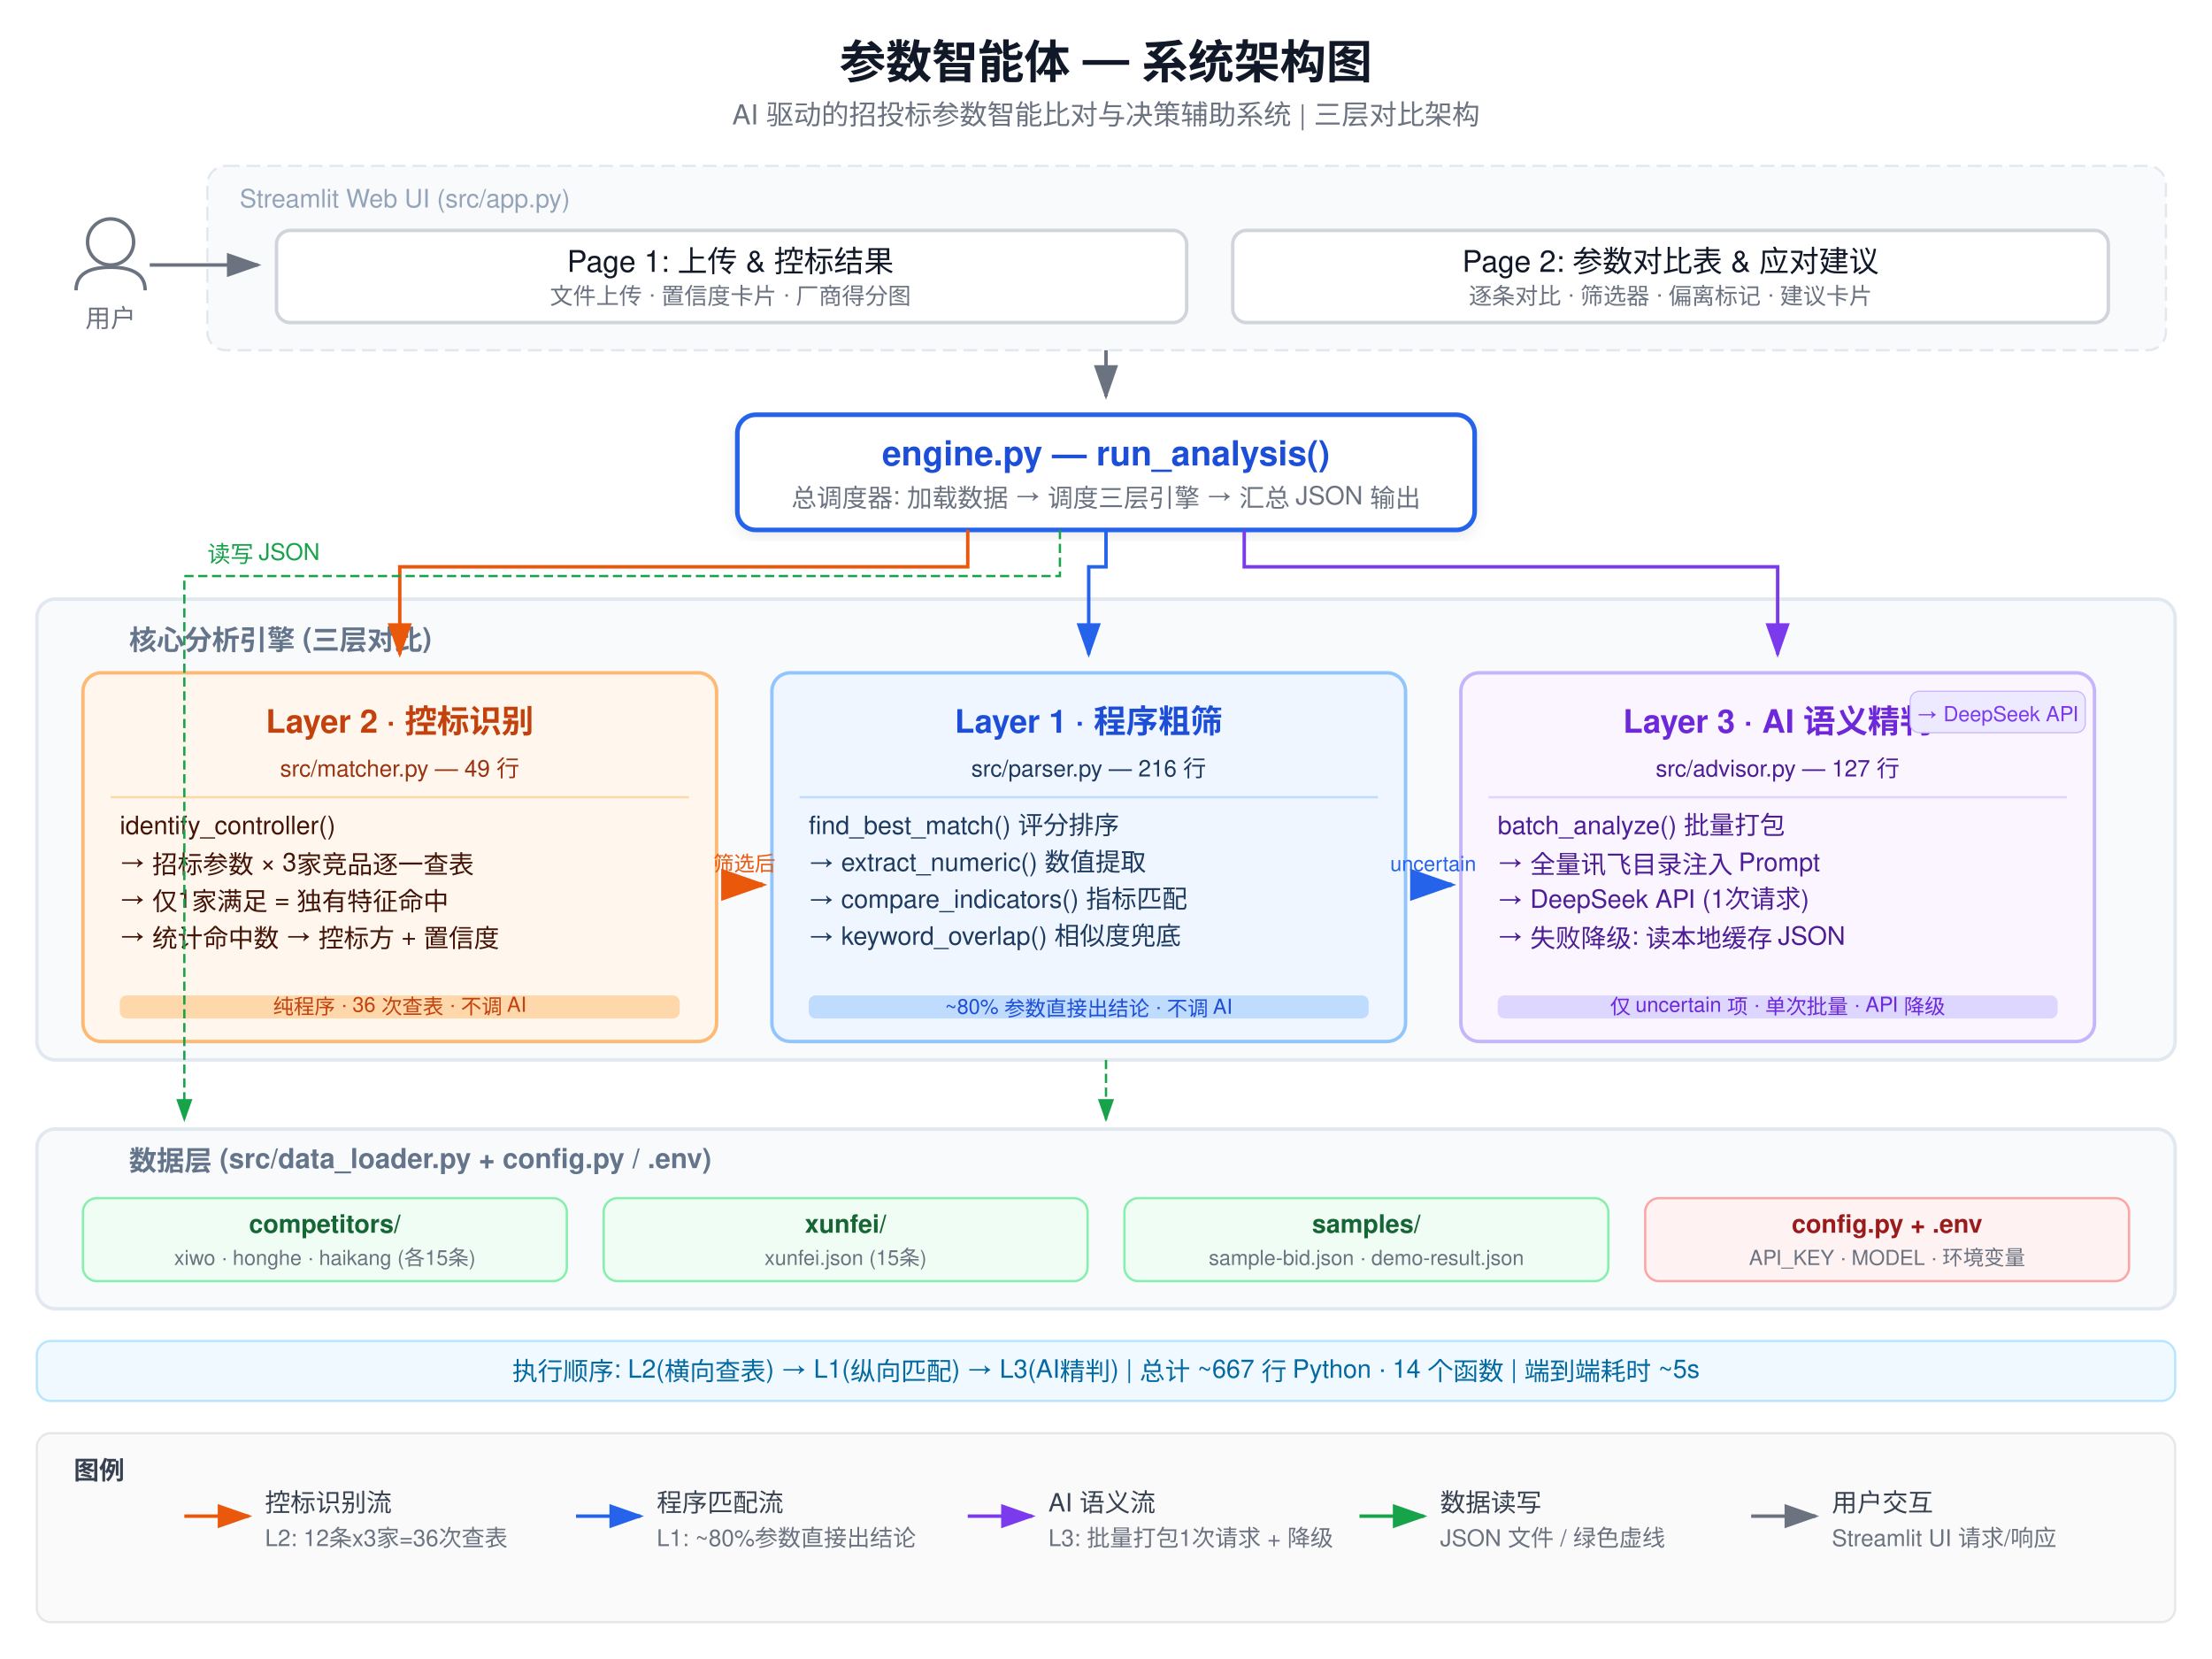
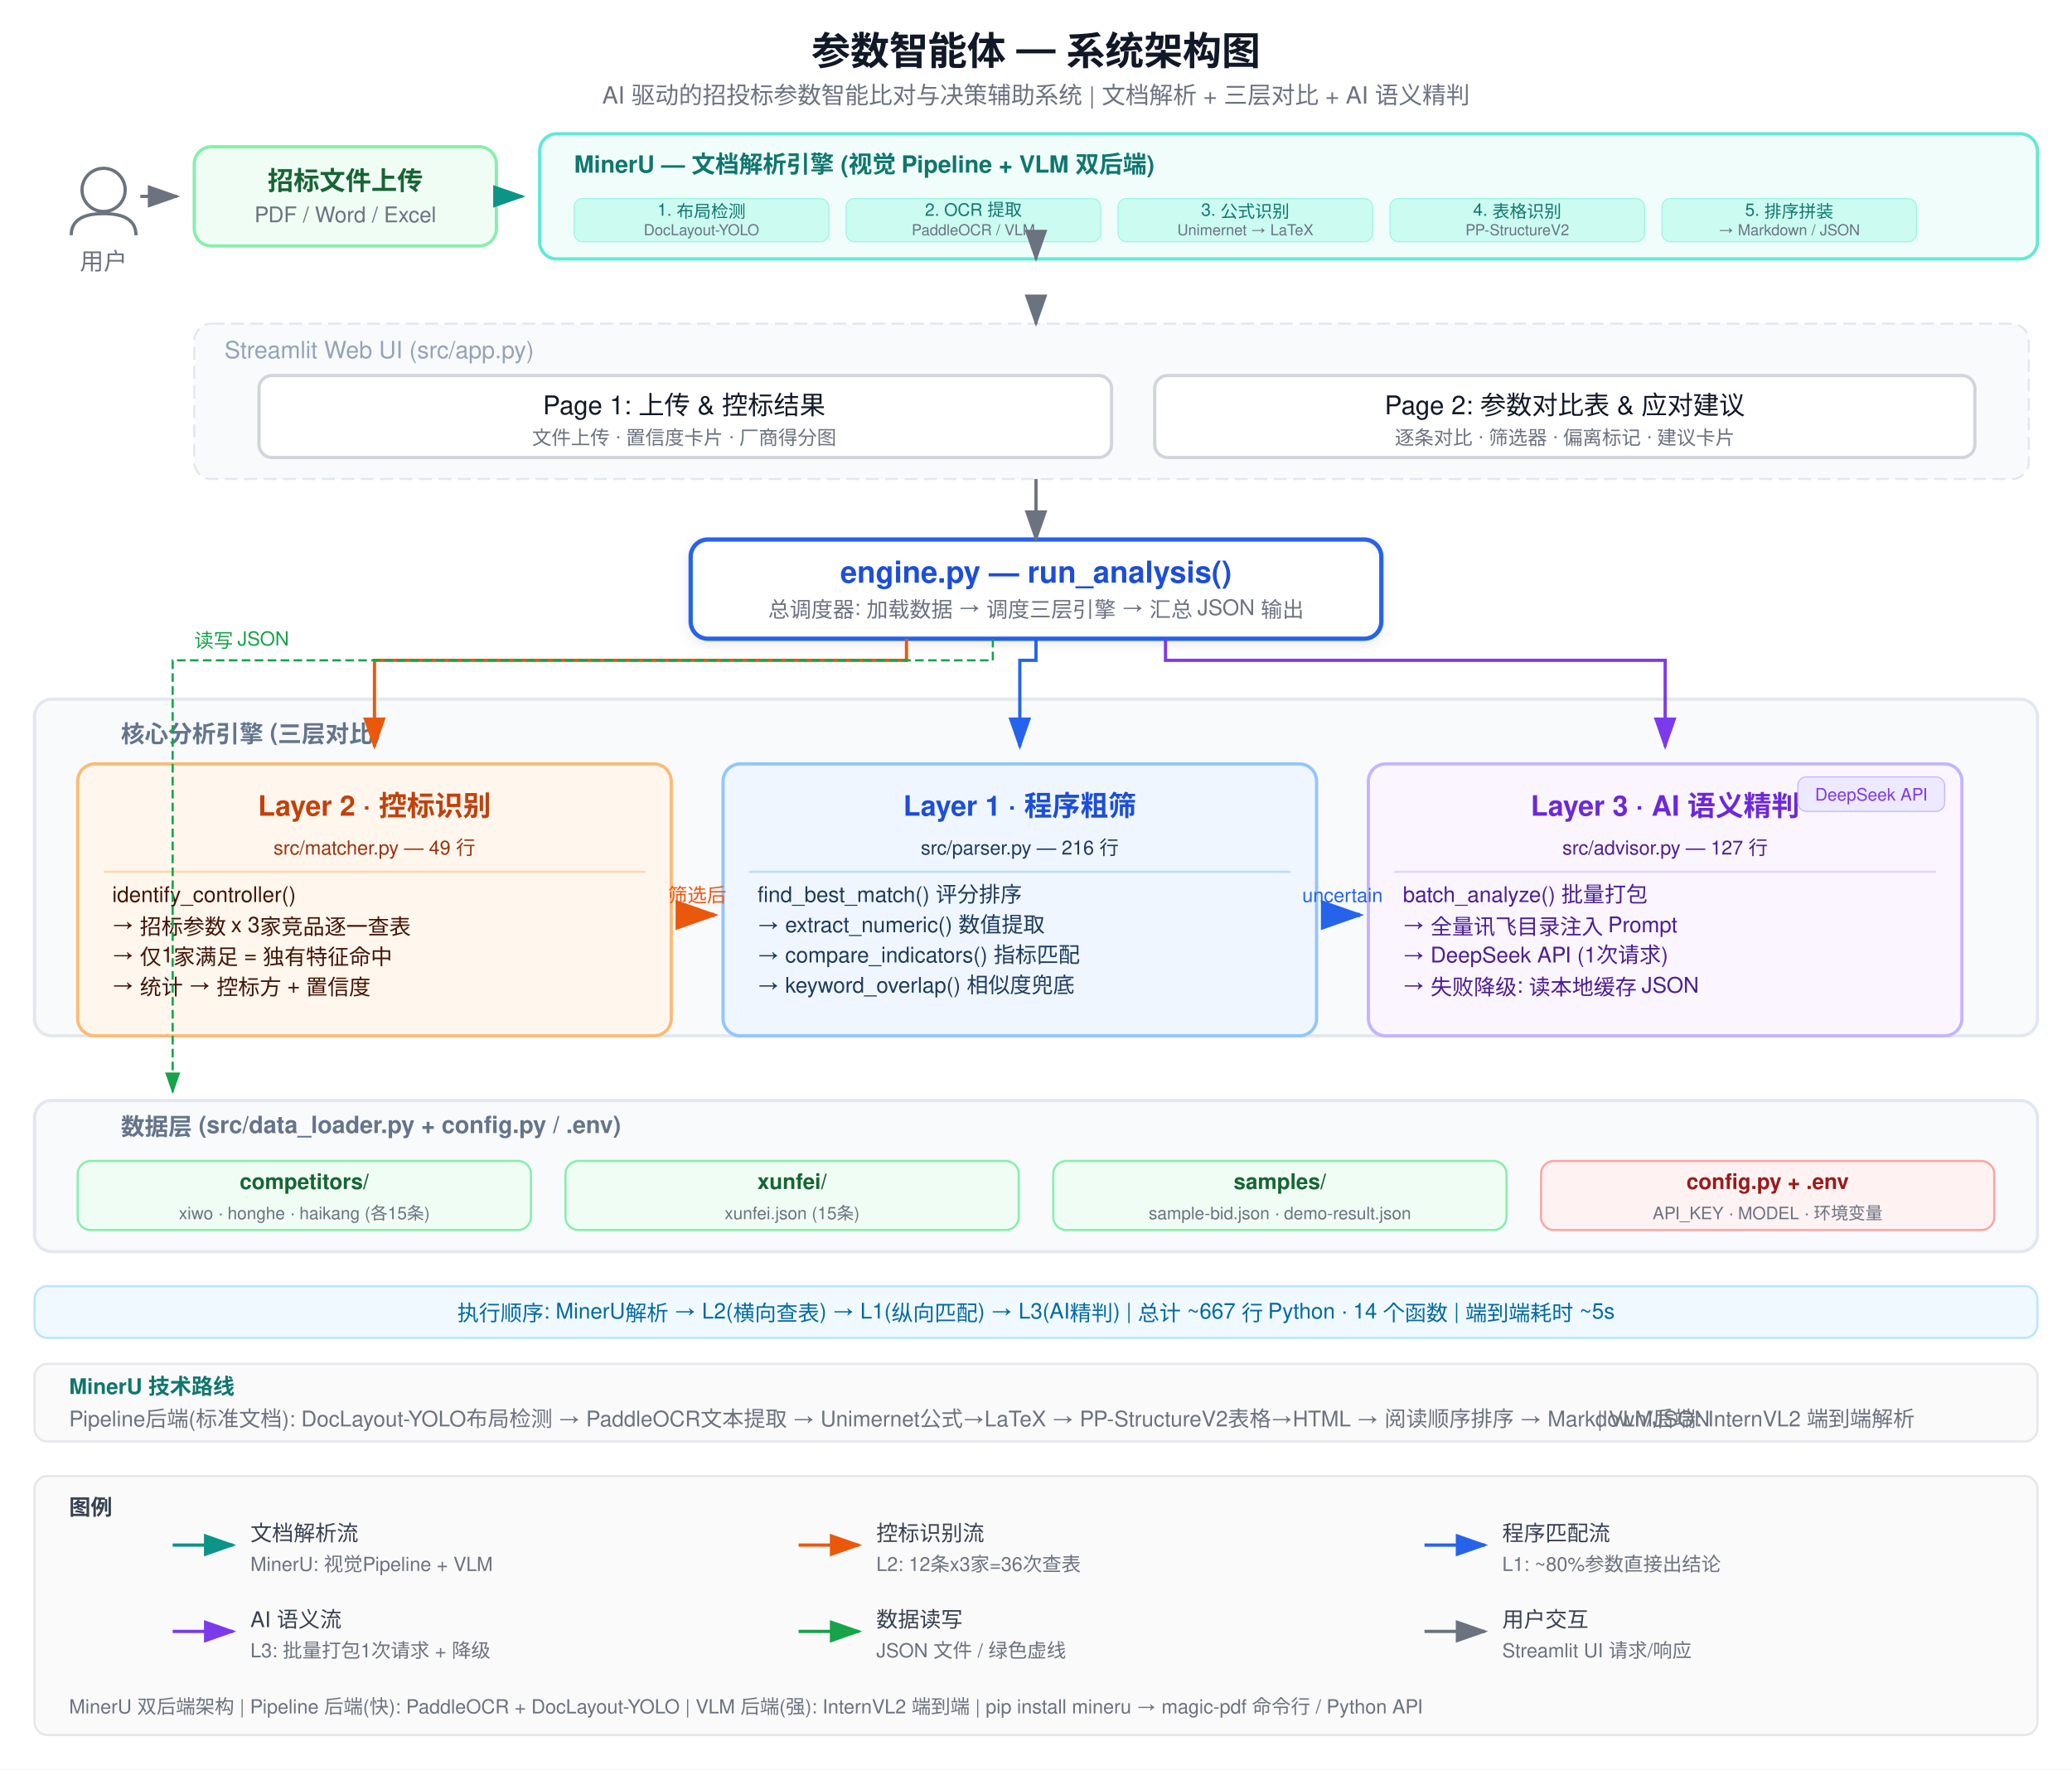
- <svg xmlns="http://www.w3.org/2000/svg" viewBox="0 0 960 720" width="960" height="720">
+ <svg xmlns="http://www.w3.org/2000/svg" viewBox="0 0 960 820" width="960" height="820">
  <style>
  text { font-family: "Helvetica Neue", Helvetica, Arial, "PingFang SC", "Microsoft YaHei", "Microsoft JhengHei", "SimHei", sans-serif; }
</style>
  <defs>
    <marker id="a-blue" markerWidth="10" markerHeight="7" refX="9" refY="3.5" orient="auto">
      <polygon points="0 0, 10 3.5, 0 7" fill="#2563eb" />
    </marker>
    <marker id="a-green" markerWidth="10" markerHeight="7" refX="9" refY="3.5" orient="auto">
      <polygon points="0 0, 10 3.5, 0 7" fill="#16a34a" />
    </marker>
    <marker id="a-orange" markerWidth="10" markerHeight="7" refX="9" refY="3.5" orient="auto">
      <polygon points="0 0, 10 3.5, 0 7" fill="#ea580c" />
    </marker>
    <marker id="a-purple" markerWidth="10" markerHeight="7" refX="9" refY="3.5" orient="auto">
      <polygon points="0 0, 10 3.5, 0 7" fill="#7c3aed" />
    </marker>
    <marker id="a-gray" markerWidth="10" markerHeight="7" refX="9" refY="3.5" orient="auto">
      <polygon points="0 0, 10 3.5, 0 7" fill="#6b7280" />
    </marker>
+     <marker id="a-teal" markerWidth="10" markerHeight="7" refX="9" refY="3.5" orient="auto">
+       <polygon points="0 0, 10 3.5, 0 7" fill="#0d9488" />
+     </marker>
    <filter id="shadow" x="-5%" y="-5%" width="115%" height="115%">
      <feDropShadow dx="0" dy="2" stdDeviation="3" flood-opacity="0.08" />
    </filter>
  </defs>
-   <rect width="960" height="720" fill="#ffffff" />
-   <text x="480" y="34" text-anchor="middle" font-size="20" font-weight="600" fill="#111827">参数智能体 — 系统架构图</text>
-   <text x="480" y="54" text-anchor="middle" font-size="12" fill="#6b7280">AI 驱动的招投标参数智能比对与决策辅助系统 | 三层对比架构</text>
-   <circle cx="48" cy="105" r="10" fill="none" stroke="#6b7280" stroke-width="1.5" />
-   <path d="M 33 126 Q 33 116, 48 116 Q 63 116, 63 126" fill="none" stroke="#6b7280" stroke-width="1.5" />
-   <text x="48" y="142" text-anchor="middle" font-size="11" fill="#6b7280">用户</text>
-   <rect x="90" y="72" width="850" height="80" rx="8" fill="#f8fafc" stroke="#e2e8f0" stroke-width="1" stroke-dasharray="6,3" />
-   <text x="104" y="90" font-size="11" fill="#94a3b8">Streamlit Web UI (src/app.py)</text>
-   <rect x="120" y="100" width="395" height="40" rx="6" fill="#ffffff" stroke="#d1d5db" stroke-width="1.5" />
-   <text x="317" y="118" text-anchor="middle" font-size="13" fill="#111827">Page 1: 上传 &amp; 控标结果</text>
-   <text x="317" y="132" text-anchor="middle" font-size="10" fill="#6b7280">文件上传 · 置信度卡片 · 厂商得分图</text>
-   <rect x="535" y="100" width="380" height="40" rx="6" fill="#ffffff" stroke="#d1d5db" stroke-width="1.5" />
-   <text x="725" y="118" text-anchor="middle" font-size="13" fill="#111827">Page 2: 参数对比表 &amp; 应对建议</text>
-   <text x="725" y="132" text-anchor="middle" font-size="10" fill="#6b7280">逐条对比 · 筛选器 · 偏离标记 · 建议卡片</text>
-   <line x1="65" y1="115" x2="112" y2="115" stroke="#6b7280" stroke-width="1.5" marker-end="url(#a-gray)" />
-   <rect x="320" y="180" width="320" height="50" rx="8" fill="#ffffff" stroke="#2563eb" stroke-width="2" filter="url(#shadow)" />
-   <text x="480" y="202" text-anchor="middle" font-size="15" font-weight="600" fill="#1d4ed8">engine.py — run_analysis()</text>
-   <text x="480" y="220" text-anchor="middle" font-size="11" fill="#6b7280">总调度器: 加载数据 → 调度三层引擎 → 汇总 JSON 输出</text>
-   <line x1="480" y1="152" x2="480" y2="172" stroke="#6b7280" stroke-width="1.5" marker-end="url(#a-gray)" />
-   <rect x="16" y="260" width="928" height="200" rx="8" fill="#f8fafc" stroke="#e2e8f0" stroke-width="1.5" />
-   <text x="56" y="282" font-size="12" font-weight="600" fill="#64748b">核心分析引擎 (三层对比)</text>
-   <rect x="36" y="292" width="275" height="160" rx="8" fill="#fff7ed" stroke="#fdba74" stroke-width="1.5" />
-   <text x="173.5" y="318" text-anchor="middle" font-size="14" font-weight="600" fill="#c2410c">Layer 2 · 控标识别</text>
-   <text x="173.5" y="337" text-anchor="middle" font-size="10" fill="#9a3412">src/matcher.py — 49 行</text>
-   <line x1="48" y1="346" x2="299" y2="346" stroke="#fed7aa" stroke-width="1" />
-   <text x="52" y="362" font-size="11" fill="#431407">identify_controller()</text>
-   <text x="52" y="378" font-size="11" fill="#431407">→ 招标参数 × 3家竞品逐一查表</text>
-   <text x="52" y="394" font-size="11" fill="#431407">→ 仅1家满足 = 独有特征命中</text>
-   <text x="52" y="410" font-size="11" fill="#431407">→ 统计命中数 → 控标方 + 置信度</text>
-   <rect x="52" y="432" width="243" height="10" rx="3" fill="#fed7aa" />
-   <text x="173.5" y="440" text-anchor="middle" font-size="9" fill="#c2410c">纯程序 · 36 次查表 · 不调 AI</text>
-   <rect x="335" y="292" width="275" height="160" rx="8" fill="#eff6ff" stroke="#93c5fd" stroke-width="1.5" />
-   <text x="472.5" y="318" text-anchor="middle" font-size="14" font-weight="600" fill="#1d4ed8">Layer 1 · 程序粗筛</text>
-   <text x="472.5" y="337" text-anchor="middle" font-size="10" fill="#1e3a5f">src/parser.py — 216 行</text>
-   <line x1="347" y1="346" x2="598" y2="346" stroke="#bfdbfe" stroke-width="1" />
-   <text x="351" y="362" font-size="11" fill="#1e3a5f">find_best_match() 评分排序</text>
-   <text x="351" y="378" font-size="11" fill="#1e3a5f">→ extract_numeric() 数值提取</text>
-   <text x="351" y="394" font-size="11" fill="#1e3a5f">→ compare_indicators() 指标匹配</text>
-   <text x="351" y="410" font-size="11" fill="#1e3a5f">→ keyword_overlap() 相似度兜底</text>
-   <rect x="351" y="432" width="243" height="10" rx="3" fill="#bfdbfe" />
-   <text x="472.5" y="440" text-anchor="middle" font-size="9" fill="#1d4ed8">~80% 参数直接出结论 · 不调 AI</text>
-   <rect x="634" y="292" width="275" height="160" rx="8" fill="#faf5ff" stroke="#c4b5fd" stroke-width="1.5" />
-   <text x="771.5" y="318" text-anchor="middle" font-size="14" font-weight="600" fill="#6d28d9">Layer 3 · AI 语义精判</text>
-   <text x="771.5" y="337" text-anchor="middle" font-size="10" fill="#4c1d95">src/advisor.py — 127 行</text>
-   <line x1="646" y1="346" x2="897" y2="346" stroke="#ddd6fe" stroke-width="1" />
-   <text x="650" y="362" font-size="11" fill="#4c1d95">batch_analyze() 批量打包</text>
-   <text x="650" y="378" font-size="11" fill="#4c1d95">→ 全量讯飞目录注入 Prompt</text>
-   <text x="650" y="394" font-size="11" fill="#4c1d95">→ DeepSeek API (1次请求)</text>
-   <text x="650" y="410" font-size="11" fill="#4c1d95">→ 失败降级: 读本地缓存 JSON</text>
-   <rect x="650" y="432" width="243" height="10" rx="3" fill="#ddd6fe" />
-   <text x="771.5" y="440" text-anchor="middle" font-size="9" fill="#6d28d9">仅 uncertain 项 · 单次批量 · API 降级</text>
-   <path d="M 315 384 L 331 384" stroke="#ea580c" stroke-width="2" fill="none" marker-end="url(#a-orange)" />
-   <text x="323.0" y="378" text-anchor="middle" font-size="9" fill="#ea580c">筛选后</text>
-   <path d="M 614 384 L 630 384" stroke="#2563eb" stroke-width="2" fill="none" marker-end="url(#a-blue)" />
-   <text x="622.0" y="378" text-anchor="middle" font-size="9" fill="#2563eb">uncertain</text>
-   <path d="M 480 230 L 480 246 L 472.5 246 L 472.5 284" stroke="#2563eb" stroke-width="1.5" fill="none" marker-end="url(#a-blue)" />
-   <path d="M 420 230 L 420 246 L 173.5 246 L 173.5 284" stroke="#ea580c" stroke-width="1.5" fill="none" marker-end="url(#a-orange)" />
-   <path d="M 540 230 L 540 246 L 771.5 246 L 771.5 284" stroke="#7c3aed" stroke-width="1.5" fill="none" marker-end="url(#a-purple)" />
-   <rect x="829" y="300" width="76" height="18" rx="4" fill="#ede9fe" stroke="#c4b5fd" stroke-width="0.5" />
-   <text x="867" y="313" text-anchor="middle" font-size="9" fill="#7c3aed">→ DeepSeek API</text>
-   <rect x="16" y="490" width="928" height="78" rx="8" fill="#f8fafc" stroke="#e2e8f0" stroke-width="1.5" />
-   <text x="56" y="508" font-size="12" font-weight="600" fill="#64748b">数据层 (src/data_loader.py + config.py / .env)</text>
-   <rect x="36" y="520" width="210" height="36" rx="6" fill="#f0fdf4" stroke="#86efac" stroke-width="1" />
-   <text x="141.0" y="535" text-anchor="middle" font-size="11" font-weight="600" fill="#166534">competitors/</text>
-   <text x="141.0" y="549" text-anchor="middle" font-size="9" fill="#6b7280">xiwo · honghe · haikang (各15条)</text>
-   <rect x="262" y="520" width="210" height="36" rx="6" fill="#f0fdf4" stroke="#86efac" stroke-width="1" />
-   <text x="367.0" y="535" text-anchor="middle" font-size="11" font-weight="600" fill="#166534">xunfei/</text>
-   <text x="367.0" y="549" text-anchor="middle" font-size="9" fill="#6b7280">xunfei.json (15条)</text>
-   <rect x="488" y="520" width="210" height="36" rx="6" fill="#f0fdf4" stroke="#86efac" stroke-width="1" />
-   <text x="593.0" y="535" text-anchor="middle" font-size="11" font-weight="600" fill="#166534">samples/</text>
-   <text x="593.0" y="549" text-anchor="middle" font-size="9" fill="#6b7280">sample-bid.json · demo-result.json</text>
-   <rect x="714" y="520" width="210" height="36" rx="6" fill="#fef2f2" stroke="#fca5a5" stroke-width="1" />
-   <text x="819.0" y="535" text-anchor="middle" font-size="11" font-weight="600" fill="#991b1b">config.py + .env</text>
-   <text x="819.0" y="549" text-anchor="middle" font-size="9" fill="#6b7280">API_KEY · MODEL · 环境变量</text>
-   <path d="M 460 230 L 460 250 L 80 250 L 80 486" stroke="#16a34a" stroke-width="1" fill="none" marker-end="url(#a-green)" stroke-dasharray="4,2" />
-   <text x="90" y="244" font-size="10" fill="#16a34a">读写 JSON</text>
-   <path d="M 480 460 L 480 486" stroke="#16a34a" stroke-width="1" fill="none" marker-end="url(#a-green)" stroke-dasharray="4,2" />
-   <rect x="16" y="582" width="928" height="26" rx="6" fill="#f0f9ff" stroke="#bae6fd" stroke-width="1" />
-   <text x="480" y="599" text-anchor="middle" font-size="11" fill="#0369a1">执行顺序: L2(横向查表) → L1(纵向匹配) → L3(AI精判)  |  总计 ~667 行 Python · 14 个函数  |  端到端耗时 ~5s</text>
-   <rect x="16" y="622" width="928" height="82" rx="6" fill="#fafafa" stroke="#e5e7eb" stroke-width="1" />
-   <text x="32" y="642" font-size="11" font-weight="600" fill="#374151">图例</text>
-   <line x1="80" y1="658" x2="108" y2="658" stroke="#ea580c" stroke-width="1.5" marker-end="url(#a-orange)" />
-   <text x="115" y="656" font-size="11" fill="#374151">控标识别流</text>
-   <text x="115" y="671" font-size="10" fill="#6b7280">L2: 12条x3家=36次查表</text>
-   <line x1="250" y1="658" x2="278" y2="658" stroke="#2563eb" stroke-width="1.5" marker-end="url(#a-blue)" />
-   <text x="285" y="656" font-size="11" fill="#374151">程序匹配流</text>
-   <text x="285" y="671" font-size="10" fill="#6b7280">L1: ~80%参数直接出结论</text>
-   <line x1="420" y1="658" x2="448" y2="658" stroke="#7c3aed" stroke-width="1.5" marker-end="url(#a-purple)" />
-   <text x="455" y="656" font-size="11" fill="#374151">AI 语义流</text>
-   <text x="455" y="671" font-size="10" fill="#6b7280">L3: 批量打包1次请求 + 降级</text>
-   <line x1="590" y1="658" x2="618" y2="658" stroke="#16a34a" stroke-width="1.5" marker-end="url(#a-green)" />
-   <text x="625" y="656" font-size="11" fill="#374151">数据读写</text>
-   <text x="625" y="671" font-size="10" fill="#6b7280">JSON 文件 / 绿色虚线</text>
-   <line x1="760" y1="658" x2="788" y2="658" stroke="#6b7280" stroke-width="1.5" marker-end="url(#a-gray)" />
-   <text x="795" y="656" font-size="11" fill="#374151">用户交互</text>
-   <text x="795" y="671" font-size="10" fill="#6b7280">Streamlit UI 请求/响应</text>
+   <rect width="960" height="820" fill="#ffffff" />
+   <text x="480" y="30" text-anchor="middle" font-size="18" font-weight="600" fill="#111827">参数智能体 — 系统架构图</text>
+   <text x="480" y="48" text-anchor="middle" font-size="11" fill="#6b7280">AI 驱动的招投标参数智能比对与决策辅助系统 | 文档解析 + 三层对比 + AI 语义精判</text>
+   <circle cx="48" cy="88" r="10" fill="none" stroke="#6b7280" stroke-width="1.5" />
+   <path d="M 33 109 Q 33 99, 48 99 Q 63 99, 63 109" fill="none" stroke="#6b7280" stroke-width="1.5" />
+   <text x="48" y="125" text-anchor="middle" font-size="11" fill="#6b7280">用户</text>
+   <rect x="90" y="68" width="140" height="46" rx="8" fill="#f0fdf4" stroke="#86efac" stroke-width="1.5" />
+   <text x="160" y="88" text-anchor="middle" font-size="12" font-weight="600" fill="#166534">招标文件上传</text>
+   <text x="160" y="103" text-anchor="middle" font-size="10" fill="#6b7280">PDF / Word / Excel</text>
+   <line x1="65" y1="91" x2="82" y2="91" stroke="#6b7280" stroke-width="1.5" marker-end="url(#a-gray)" />
+   <rect x="250" y="62" width="694" height="58" rx="8" fill="#f0fdfa" stroke="#5eead4" stroke-width="1.5" />
+   <text x="266" y="80" font-size="11" font-weight="600" fill="#0f766e">MinerU — 文档解析引擎 (视觉 Pipeline + VLM 双后端)</text>
+   <rect x="266" y="92" width="118" height="20" rx="4" fill="#ccfbf1" stroke="#99f6e4" stroke-width="0.5" />
+   <text x="325.0" y="100" text-anchor="middle" font-size="8" fill="#0f766e">1. 布局检测</text>
+   <text x="325.0" y="109" text-anchor="middle" font-size="7" fill="#6b7280">DocLayout-YOLO</text>
+   <rect x="392" y="92" width="118" height="20" rx="4" fill="#ccfbf1" stroke="#99f6e4" stroke-width="0.5" />
+   <text x="451.0" y="100" text-anchor="middle" font-size="8" fill="#0f766e">2. OCR 提取</text>
+   <text x="451.0" y="109" text-anchor="middle" font-size="7" fill="#6b7280">PaddleOCR / VLM</text>
+   <rect x="518" y="92" width="118" height="20" rx="4" fill="#ccfbf1" stroke="#99f6e4" stroke-width="0.5" />
+   <text x="577.0" y="100" text-anchor="middle" font-size="8" fill="#0f766e">3. 公式识别</text>
+   <text x="577.0" y="109" text-anchor="middle" font-size="7" fill="#6b7280">Unimernet → LaTeX</text>
+   <rect x="644" y="92" width="118" height="20" rx="4" fill="#ccfbf1" stroke="#99f6e4" stroke-width="0.5" />
+   <text x="703.0" y="100" text-anchor="middle" font-size="8" fill="#0f766e">4. 表格识别</text>
+   <text x="703.0" y="109" text-anchor="middle" font-size="7" fill="#6b7280">PP-StructureV2</text>
+   <rect x="770" y="92" width="118" height="20" rx="4" fill="#ccfbf1" stroke="#99f6e4" stroke-width="0.5" />
+   <text x="829.0" y="100" text-anchor="middle" font-size="8" fill="#0f766e">5. 排序拼装</text>
+   <text x="829.0" y="109" text-anchor="middle" font-size="7" fill="#6b7280">→ Markdown / JSON</text>
+   <line x1="236" y1="91" x2="242" y2="91" stroke="#0d9488" stroke-width="1.5" marker-end="url(#a-teal)" />
+   <rect x="90" y="150" width="850" height="72" rx="8" fill="#f8fafc" stroke="#e2e8f0" stroke-width="1" stroke-dasharray="6,3" />
+   <text x="104" y="166" font-size="11" fill="#94a3b8">Streamlit Web UI (src/app.py)</text>
+   <rect x="120" y="174" width="395" height="38" rx="6" fill="#ffffff" stroke="#d1d5db" stroke-width="1.5" />
+   <text x="317" y="192" text-anchor="middle" font-size="12" fill="#111827">Page 1: 上传 &amp; 控标结果</text>
+   <text x="317" y="206" text-anchor="middle" font-size="9" fill="#6b7280">文件上传 · 置信度卡片 · 厂商得分图</text>
+   <rect x="535" y="174" width="380" height="38" rx="6" fill="#ffffff" stroke="#d1d5db" stroke-width="1.5" />
+   <text x="725" y="192" text-anchor="middle" font-size="12" fill="#111827">Page 2: 参数对比表 &amp; 应对建议</text>
+   <text x="725" y="206" text-anchor="middle" font-size="9" fill="#6b7280">逐条对比 · 筛选器 · 偏离标记 · 建议卡片</text>
+   <line x1="480" y1="114" x2="480" y2="120" stroke="#6b7280" stroke-width="1.5" marker-end="url(#a-gray)" />
+   <line x1="480" y1="144" x2="480" y2="150" stroke="#6b7280" stroke-width="1.5" marker-end="url(#a-gray)" />
+   <rect x="320" y="250" width="320" height="46" rx="8" fill="#ffffff" stroke="#2563eb" stroke-width="2" filter="url(#shadow)" />
+   <text x="480" y="270" text-anchor="middle" font-size="14" font-weight="600" fill="#1d4ed8">engine.py — run_analysis()</text>
+   <text x="480" y="286" text-anchor="middle" font-size="10" fill="#6b7280">总调度器: 加载数据 → 调度三层引擎 → 汇总 JSON 输出</text>
+   <line x1="480" y1="222" x2="480" y2="250" stroke="#6b7280" stroke-width="1.5" marker-end="url(#a-gray)" />
+   <rect x="16" y="324" width="928" height="156" rx="8" fill="#f8fafc" stroke="#e2e8f0" stroke-width="1.5" />
+   <text x="56" y="344" font-size="11" font-weight="600" fill="#64748b">核心分析引擎 (三层对比)</text>
+   <rect x="36" y="354" width="275" height="126" rx="8" fill="#fff7ed" stroke="#fdba74" stroke-width="1.5" />
+   <text x="173.5" y="378" text-anchor="middle" font-size="13" font-weight="600" fill="#c2410c">Layer 2 · 控标识别</text>
+   <text x="173.5" y="396" text-anchor="middle" font-size="9" fill="#9a3412">src/matcher.py — 49 行</text>
+   <line x1="48" y1="404" x2="299" y2="404" stroke="#fed7aa" stroke-width="1" />
+   <text x="52" y="418" font-size="10" fill="#431407">identify_controller()</text>
+   <text x="52" y="432" font-size="10" fill="#431407">→ 招标参数 x 3家竞品逐一查表</text>
+   <text x="52" y="446" font-size="10" fill="#431407">→ 仅1家满足 = 独有特征命中</text>
+   <text x="52" y="460" font-size="10" fill="#431407">→ 统计 → 控标方 + 置信度</text>
+   <rect x="335" y="354" width="275" height="126" rx="8" fill="#eff6ff" stroke="#93c5fd" stroke-width="1.5" />
+   <text x="472.5" y="378" text-anchor="middle" font-size="13" font-weight="600" fill="#1d4ed8">Layer 1 · 程序粗筛</text>
+   <text x="472.5" y="396" text-anchor="middle" font-size="9" fill="#1e3a5f">src/parser.py — 216 行</text>
+   <line x1="347" y1="404" x2="598" y2="404" stroke="#bfdbfe" stroke-width="1" />
+   <text x="351" y="418" font-size="10" fill="#1e3a5f">find_best_match() 评分排序</text>
+   <text x="351" y="432" font-size="10" fill="#1e3a5f">→ extract_numeric() 数值提取</text>
+   <text x="351" y="446" font-size="10" fill="#1e3a5f">→ compare_indicators() 指标匹配</text>
+   <text x="351" y="460" font-size="10" fill="#1e3a5f">→ keyword_overlap() 相似度兜底</text>
+   <rect x="634" y="354" width="275" height="126" rx="8" fill="#faf5ff" stroke="#c4b5fd" stroke-width="1.5" />
+   <text x="771.5" y="378" text-anchor="middle" font-size="13" font-weight="600" fill="#6d28d9">Layer 3 · AI 语义精判</text>
+   <text x="771.5" y="396" text-anchor="middle" font-size="9" fill="#4c1d95">src/advisor.py — 127 行</text>
+   <line x1="646" y1="404" x2="897" y2="404" stroke="#ddd6fe" stroke-width="1" />
+   <text x="650" y="418" font-size="10" fill="#4c1d95">batch_analyze() 批量打包</text>
+   <text x="650" y="432" font-size="10" fill="#4c1d95">→ 全量讯飞目录注入 Prompt</text>
+   <text x="650" y="446" font-size="10" fill="#4c1d95">→ DeepSeek API (1次请求)</text>
+   <text x="650" y="460" font-size="10" fill="#4c1d95">→ 失败降级: 读本地缓存 JSON</text>
+   <rect x="833" y="360" width="68" height="16" rx="4" fill="#ede9fe" stroke="#c4b5fd" stroke-width="0.5" />
+   <text x="867" y="371" text-anchor="middle" font-size="8" fill="#7c3aed">DeepSeek API</text>
+   <path d="M 315 424 L 331 424" stroke="#ea580c" stroke-width="2" fill="none" marker-end="url(#a-orange)" />
+   <text x="323.0" y="418" text-anchor="middle" font-size="9" fill="#ea580c">筛选后</text>
+   <path d="M 614 424 L 630 424" stroke="#2563eb" stroke-width="2" fill="none" marker-end="url(#a-blue)" />
+   <text x="622.0" y="418" text-anchor="middle" font-size="9" fill="#2563eb">uncertain</text>
+   <path d="M 480 296 L 480 306 L 472.5 306 L 472.5 346" stroke="#2563eb" stroke-width="1.5" fill="none" marker-end="url(#a-blue)" />
+   <path d="M 420 296 L 420 306 L 173.5 306 L 173.5 346" stroke="#ea580c" stroke-width="1.5" fill="none" marker-end="url(#a-orange)" />
+   <path d="M 540 296 L 540 306 L 771.5 306 L 771.5 346" stroke="#7c3aed" stroke-width="1.5" fill="none" marker-end="url(#a-purple)" />
+   <rect x="16" y="510" width="928" height="70" rx="8" fill="#f8fafc" stroke="#e2e8f0" stroke-width="1.5" />
+   <text x="56" y="526" font-size="11" font-weight="600" fill="#64748b">数据层 (src/data_loader.py + config.py / .env)</text>
+   <rect x="36" y="538" width="210" height="32" rx="6" fill="#f0fdf4" stroke="#86efac" stroke-width="1" />
+   <text x="141.0" y="551" text-anchor="middle" font-size="10" font-weight="600" fill="#166534">competitors/</text>
+   <text x="141.0" y="565" text-anchor="middle" font-size="8" fill="#6b7280">xiwo · honghe · haikang (各15条)</text>
+   <rect x="262" y="538" width="210" height="32" rx="6" fill="#f0fdf4" stroke="#86efac" stroke-width="1" />
+   <text x="367.0" y="551" text-anchor="middle" font-size="10" font-weight="600" fill="#166534">xunfei/</text>
+   <text x="367.0" y="565" text-anchor="middle" font-size="8" fill="#6b7280">xunfei.json (15条)</text>
+   <rect x="488" y="538" width="210" height="32" rx="6" fill="#f0fdf4" stroke="#86efac" stroke-width="1" />
+   <text x="593.0" y="551" text-anchor="middle" font-size="10" font-weight="600" fill="#166534">samples/</text>
+   <text x="593.0" y="565" text-anchor="middle" font-size="8" fill="#6b7280">sample-bid.json · demo-result.json</text>
+   <rect x="714" y="538" width="210" height="32" rx="6" fill="#fef2f2" stroke="#fca5a5" stroke-width="1" />
+   <text x="819.0" y="551" text-anchor="middle" font-size="10" font-weight="600" fill="#991b1b">config.py + .env</text>
+   <text x="819.0" y="565" text-anchor="middle" font-size="8" fill="#6b7280">API_KEY · MODEL · 环境变量</text>
+   <path d="M 460 296 L 460 306 L 80 306 L 80 506" stroke="#16a34a" stroke-width="1" fill="none" marker-end="url(#a-green)" stroke-dasharray="4,2" />
+   <text x="90" y="300" font-size="9" fill="#16a34a">读写 JSON</text>
+   <rect x="16" y="596" width="928" height="24" rx="6" fill="#f0f9ff" stroke="#bae6fd" stroke-width="1" />
+   <text x="480" y="612" text-anchor="middle" font-size="10" fill="#0369a1">执行顺序: MinerU解析 → L2(横向查表) → L1(纵向匹配) → L3(AI精判)  |  总计 ~667 行 Python · 14 个函数  |  端到端耗时 ~5s</text>
+   <rect x="16" y="632" width="928" height="36" rx="6" fill="#fafafa" stroke="#e5e7eb" stroke-width="1" />
+   <text x="32" y="646" font-size="10" font-weight="600" fill="#0f766e">MinerU 技术路线</text>
+   <text x="32" y="661" font-size="10" fill="#6b7280">Pipeline后端(标准文档): DocLayout-YOLO布局检测 → PaddleOCR文本提取 → Unimernet公式→LaTeX → PP-StructureV2表格→HTML → 阅读顺序排序 → Markdown/JSON</text>
+   <text x="740" y="661" font-size="10" fill="#6b7280">| VLM后端: InternVL2 端到端解析</text>
+   <rect x="16" y="684" width="928" height="120" rx="6" fill="#fafafa" stroke="#e5e7eb" stroke-width="1" />
+   <text x="32" y="702" font-size="10" font-weight="600" fill="#374151">图例</text>
+   <line x1="80" y1="716" x2="108" y2="716" stroke="#0d9488" stroke-width="1.5" marker-end="url(#a-teal)" />
+   <text x="116" y="714" font-size="10" fill="#374151">文档解析流</text>
+   <text x="116" y="728" font-size="9" fill="#6b7280">MinerU: 视觉Pipeline + VLM</text>
+   <line x1="370" y1="716" x2="398" y2="716" stroke="#ea580c" stroke-width="1.5" marker-end="url(#a-orange)" />
+   <text x="406" y="714" font-size="10" fill="#374151">控标识别流</text>
+   <text x="406" y="728" font-size="9" fill="#6b7280">L2: 12条x3家=36次查表</text>
+   <line x1="660" y1="716" x2="688" y2="716" stroke="#2563eb" stroke-width="1.5" marker-end="url(#a-blue)" />
+   <text x="696" y="714" font-size="10" fill="#374151">程序匹配流</text>
+   <text x="696" y="728" font-size="9" fill="#6b7280">L1: ~80%参数直接出结论</text>
+   <line x1="80" y1="756" x2="108" y2="756" stroke="#7c3aed" stroke-width="1.5" marker-end="url(#a-purple)" />
+   <text x="116" y="754" font-size="10" fill="#374151">AI 语义流</text>
+   <text x="116" y="768" font-size="9" fill="#6b7280">L3: 批量打包1次请求 + 降级</text>
+   <line x1="370" y1="756" x2="398" y2="756" stroke="#16a34a" stroke-width="1.5" marker-end="url(#a-green)" />
+   <text x="406" y="754" font-size="10" fill="#374151">数据读写</text>
+   <text x="406" y="768" font-size="9" fill="#6b7280">JSON 文件 / 绿色虚线</text>
+   <line x1="660" y1="756" x2="688" y2="756" stroke="#6b7280" stroke-width="1.5" marker-end="url(#a-gray)" />
+   <text x="696" y="754" font-size="10" fill="#374151">用户交互</text>
+   <text x="696" y="768" font-size="9" fill="#6b7280">Streamlit UI 请求/响应</text>
+   <text x="32" y="794" font-size="9" fill="#6b7280">MinerU 双后端架构 | Pipeline 后端(快): PaddleOCR + DocLayout-YOLO | VLM 后端(强): InternVL2 端到端 | pip install mineru → magic-pdf 命令行 / Python API</text>
</svg>
